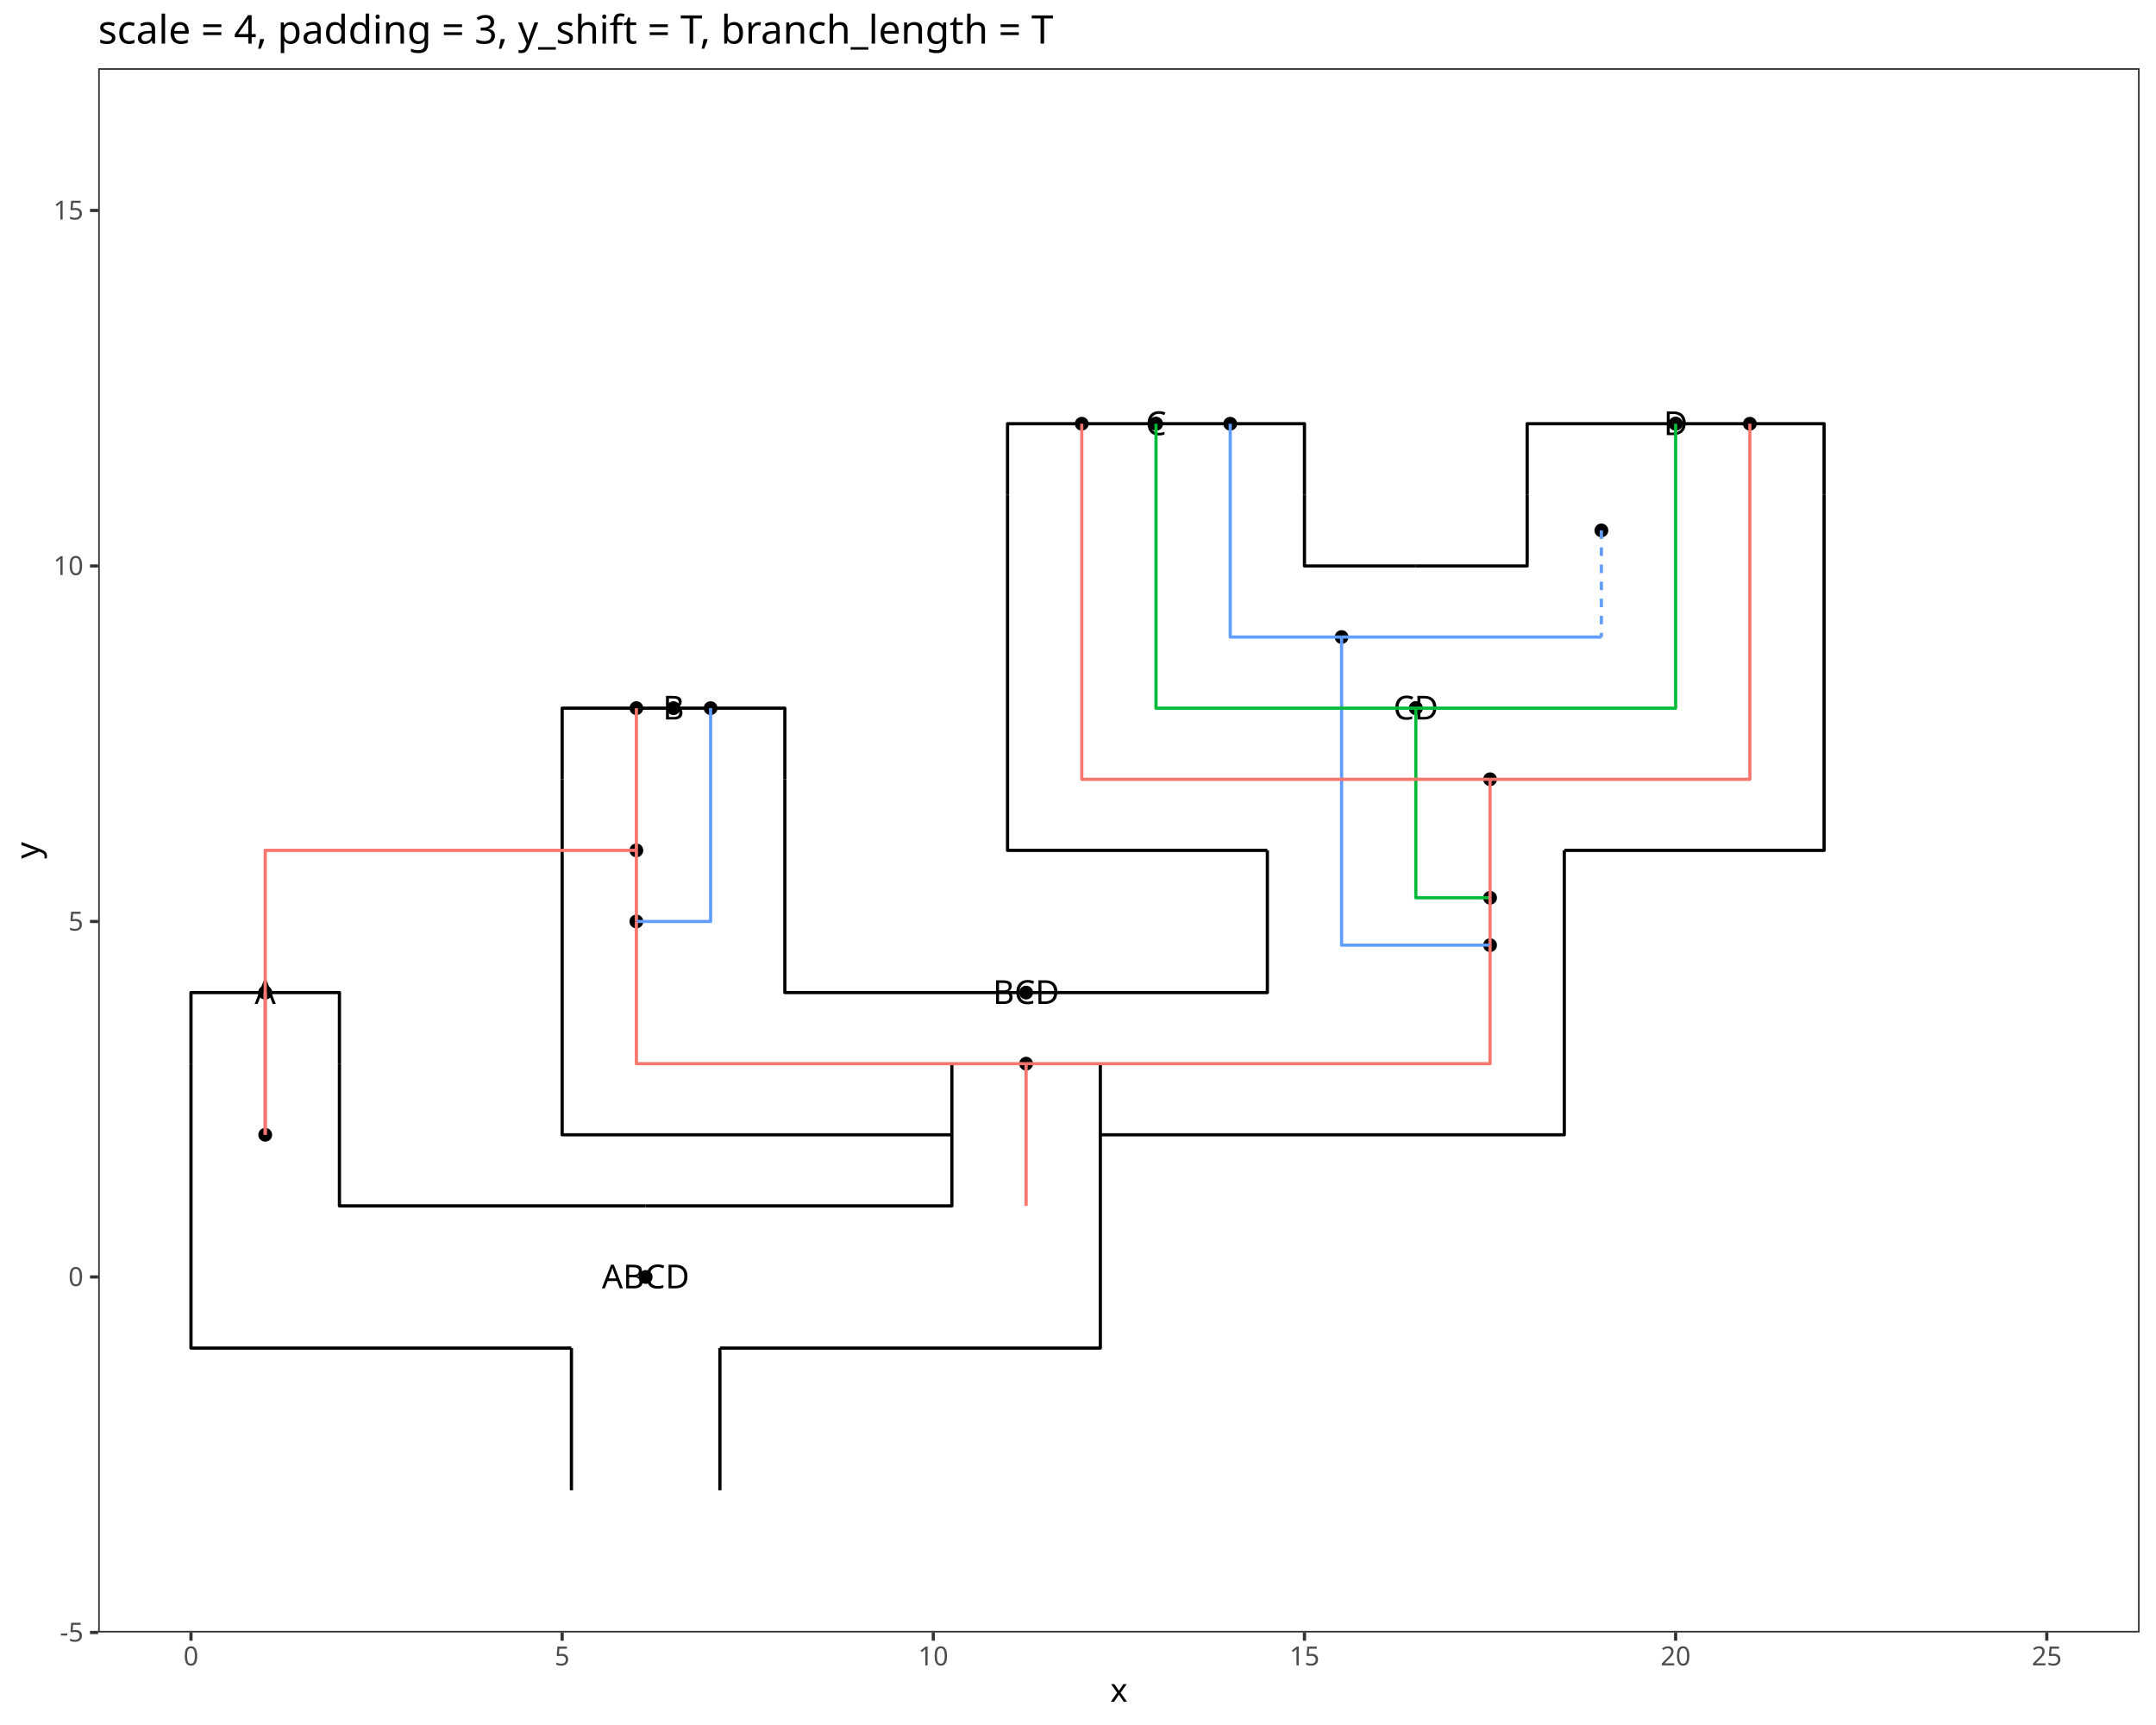
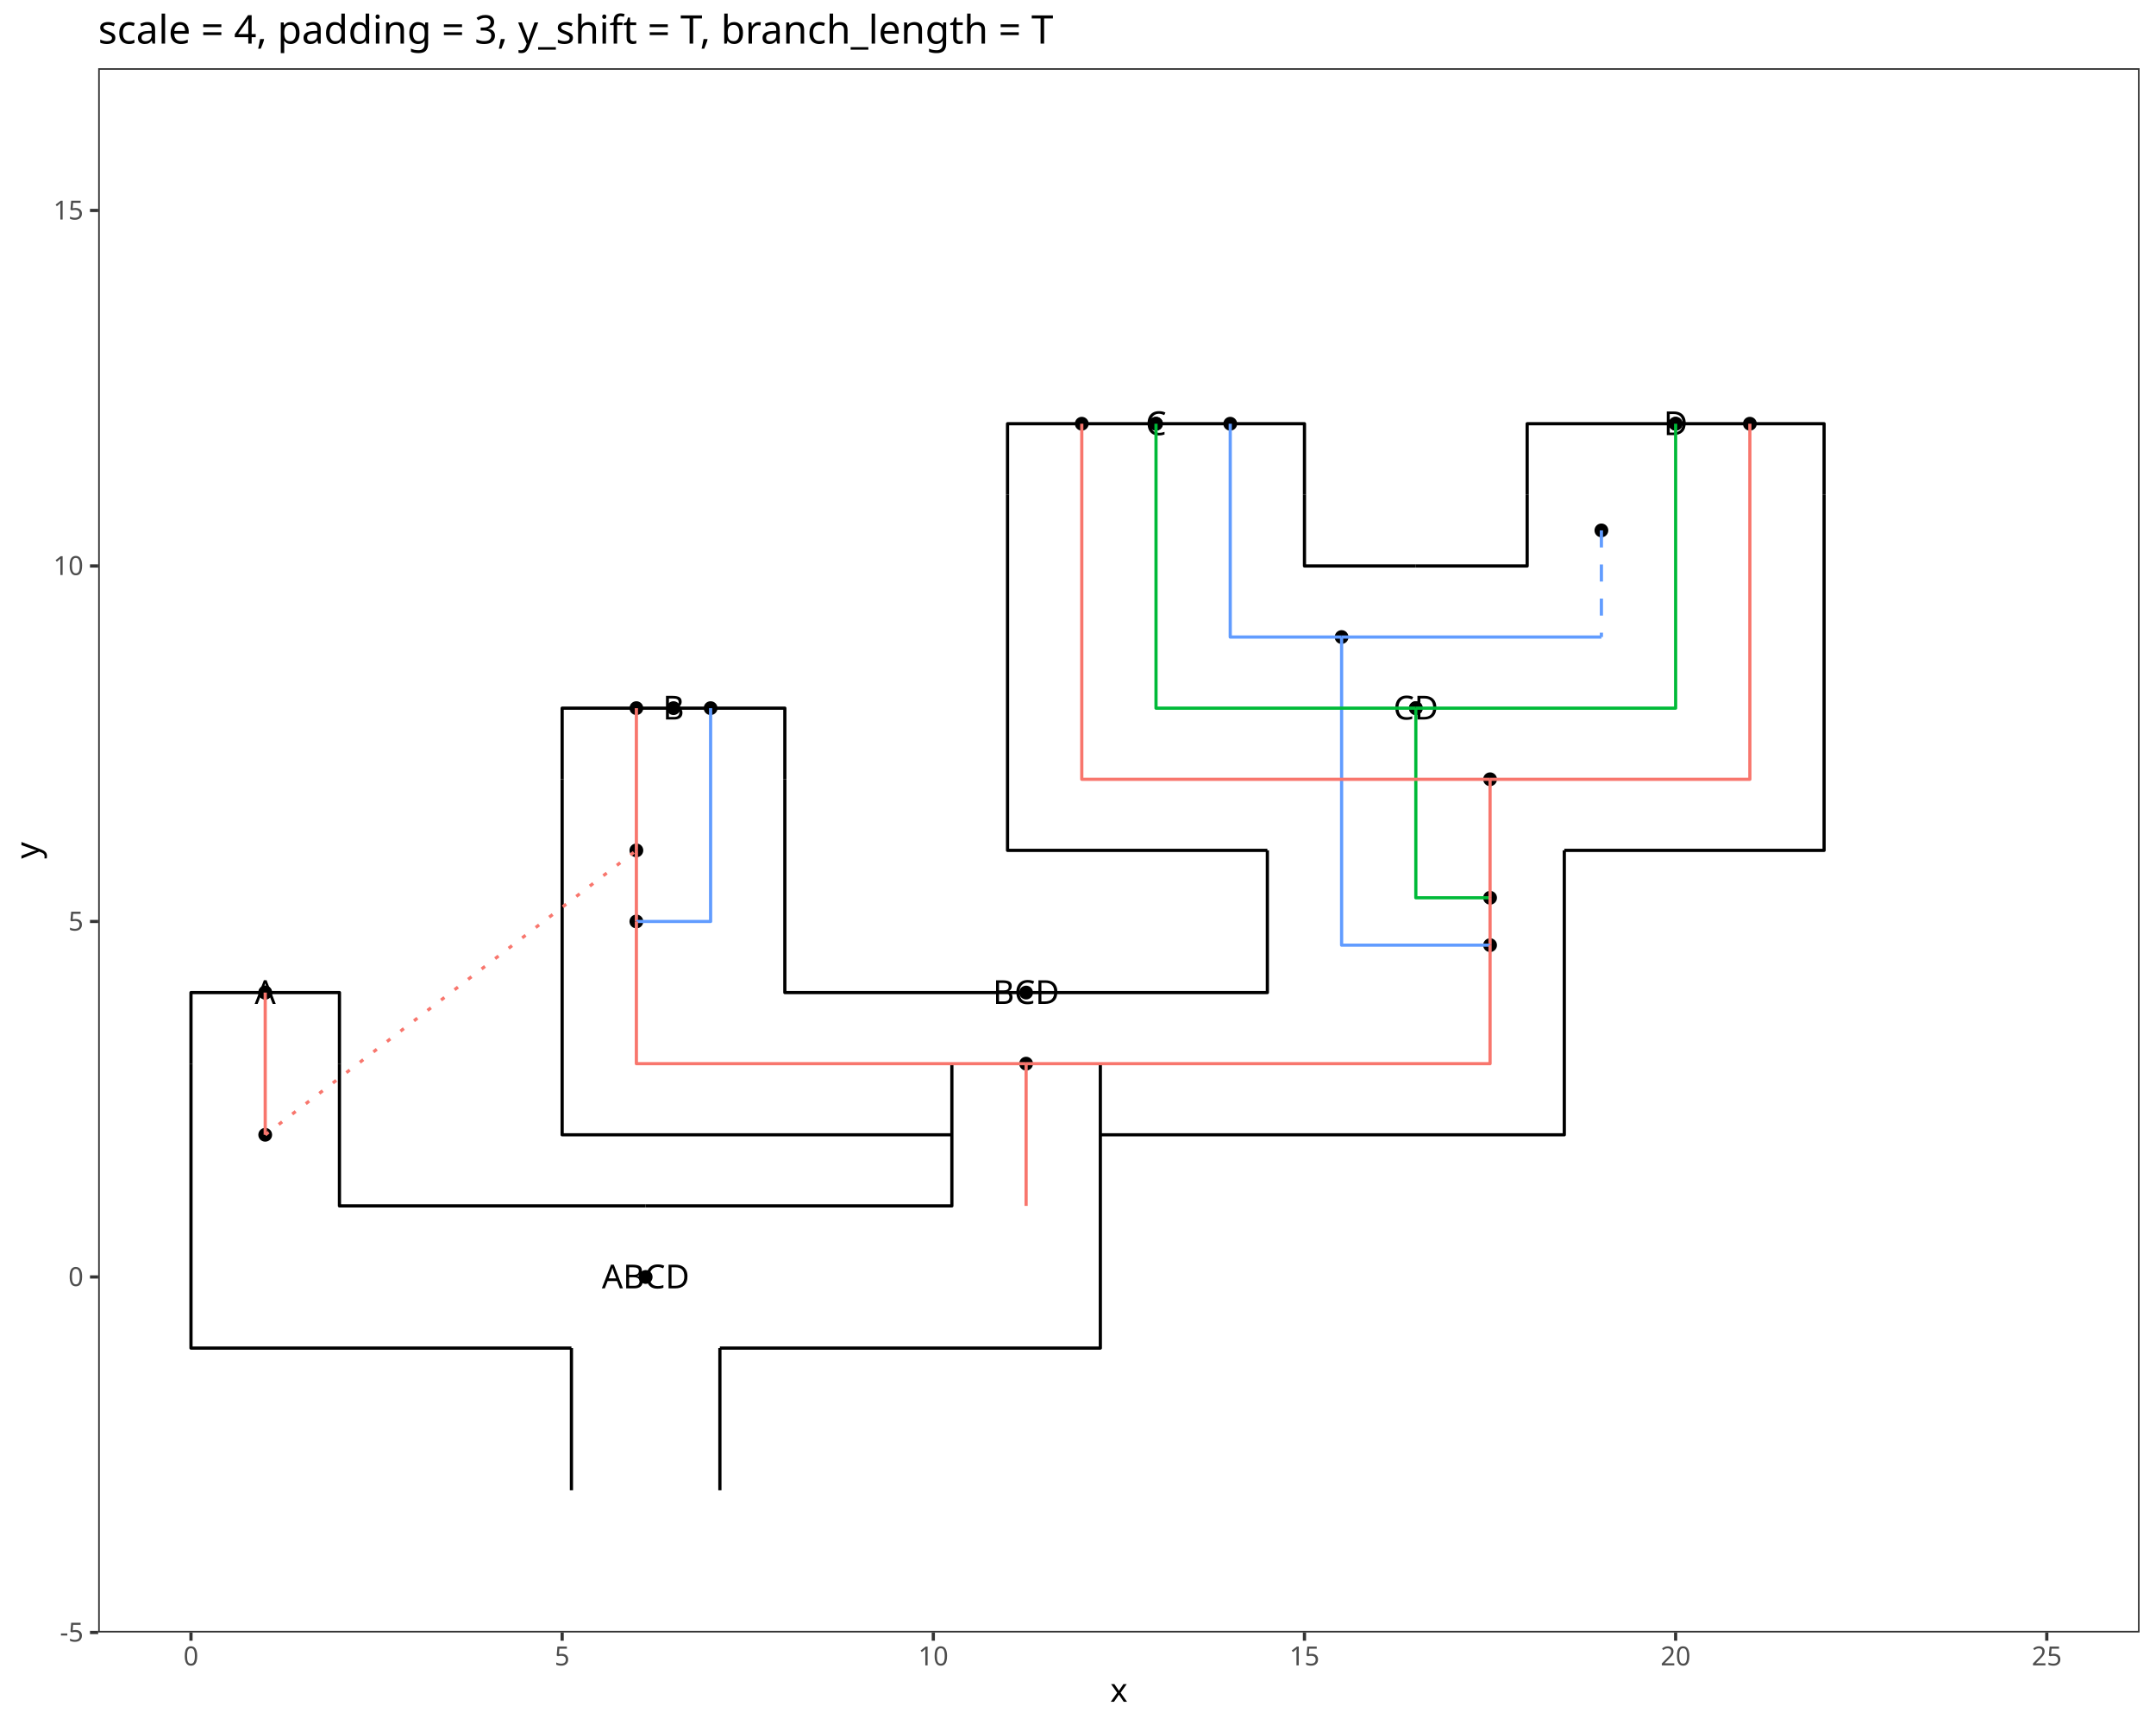
<svg xmlns="http://www.w3.org/2000/svg" class="svglite" data-engine-version="2.0" width="720.00pt" height="576.00pt" viewBox="0 0 720.00 576.00">
  <defs>
    <style type="text/css">
    .svglite line, .svglite polyline, .svglite polygon, .svglite path, .svglite rect, .svglite circle {
      fill: none;
      stroke: #000000;
      stroke-linecap: round;
      stroke-linejoin: round;
      stroke-miterlimit: 10.00;
    }
  </style>
  </defs>
  <rect width="100%" height="100%" style="stroke: none; fill: #FFFFFF;" />
  <defs>
    <clipPath id="cpMC4wMHw3MjAuMDB8MC4wMHw1NzYuMDA=">
      <rect x="0.00" y="0.00" width="720.00" height="576.00" />
    </clipPath>
  </defs>
  <g clip-path="url(#cpMC4wMHw3MjAuMDB8MC4wMHw1NzYuMDA=)">
    <rect x="0.00" y="0.00" width="720.00" height="576.00" style="stroke-width: 1.07; stroke: #FFFFFF; fill: #FFFFFF;" />
  </g>
  <defs>
    <clipPath id="cpMzIuNzl8NzE0LjUyfDIyLjc4fDU0NS4xMQ==">
      <rect x="32.79" y="22.78" width="681.73" height="522.33" />
    </clipPath>
  </defs>
  <g clip-path="url(#cpMzIuNzl8NzE0LjUyfDIyLjc4fDU0NS4xMQ==)">
    <rect x="32.79" y="22.78" width="681.73" height="522.33" style="stroke-width: 1.07; stroke: none; fill: #FFFFFF;" />
    <polyline points="63.78,355.17 63.78,331.43 113.36,331.43 113.36,355.17 " style="stroke-width: 1.07; stroke-linecap: butt;" />
    <polyline points="113.36,355.17 113.36,402.66 215.62,402.66 " style="stroke-width: 1.07; stroke-linecap: butt;" />
    <polyline points="215.62,402.66 317.88,402.66 317.88,355.17 " style="stroke-width: 1.07; stroke-linecap: butt;" />
    <polyline points="63.78,355.17 63.78,450.14 190.83,450.14 " style="stroke-width: 1.07; stroke-linecap: butt;" />
    <polyline points="240.41,450.14 367.46,450.14 367.46,355.17 " style="stroke-width: 1.07; stroke-linecap: butt;" />
    <polyline points="190.83,450.14 190.83,497.63 " style="stroke-width: 1.07; stroke-linecap: butt;" />
    <polyline points="240.41,450.14 240.41,497.63 " style="stroke-width: 1.07; stroke-linecap: butt;" />
    <polyline points="187.73,260.21 187.73,236.46 262.10,236.46 262.10,260.21 " style="stroke-width: 1.07; stroke-linecap: butt;" />
    <polyline points="262.10,260.21 262.10,331.43 342.67,331.43 " style="stroke-width: 1.07; stroke-linecap: butt;" />
    <polyline points="342.67,331.43 423.24,331.43 423.24,283.95 " style="stroke-width: 1.07; stroke-linecap: butt;" />
    <polyline points="187.73,260.21 187.73,378.92 317.88,378.92 " style="stroke-width: 1.07; stroke-linecap: butt;" />
    <polyline points="367.46,378.92 522.40,378.92 522.40,283.95 " style="stroke-width: 1.07; stroke-linecap: butt;" />
    <polyline points="336.47,165.24 336.47,141.49 435.63,141.49 435.63,165.24 " style="stroke-width: 1.07; stroke-linecap: butt;" />
    <polyline points="435.63,165.24 435.63,188.98 472.82,188.98 " style="stroke-width: 1.07; stroke-linecap: butt;" />
    <polyline points="472.82,188.98 510.00,188.98 510.00,165.24 " style="stroke-width: 1.07; stroke-linecap: butt;" />
    <polyline points="336.47,165.24 336.47,283.95 423.24,283.95 " style="stroke-width: 1.07; stroke-linecap: butt;" />
    <polyline points="522.40,283.95 609.16,283.95 609.16,165.24 " style="stroke-width: 1.07; stroke-linecap: butt;" />
    <polyline points="510.00,165.24 510.00,141.49 609.16,141.49 609.16,165.24 " style="stroke-width: 1.07; stroke-linecap: butt;" />
    <circle cx="215.62" cy="426.40" r="1.95" style="stroke-width: 0.71; fill: #000000;" />
    <circle cx="88.57" cy="331.43" r="1.95" style="stroke-width: 0.71; fill: #000000;" />
    <circle cx="342.67" cy="331.43" r="1.95" style="stroke-width: 0.71; fill: #000000;" />
    <circle cx="224.92" cy="236.46" r="1.95" style="stroke-width: 0.71; fill: #000000;" />
    <circle cx="472.82" cy="236.46" r="1.95" style="stroke-width: 0.71; fill: #000000;" />
    <circle cx="386.05" cy="141.49" r="1.95" style="stroke-width: 0.71; fill: #000000;" />
    <circle cx="559.58" cy="141.49" r="1.95" style="stroke-width: 0.71; fill: #000000;" />
    <text x="215.62" y="430.20" text-anchor="middle" style="font-size: 11.04px; font-family: sans;" textLength="30.68px" lengthAdjust="spacingAndGlyphs">ABCD</text>
    <text x="88.57" y="335.23" text-anchor="middle" style="font-size: 11.04px; font-family: sans;" textLength="7.37px" lengthAdjust="spacingAndGlyphs">A</text>
    <text x="342.67" y="335.23" text-anchor="middle" style="font-size: 11.04px; font-family: sans;" textLength="23.32px" lengthAdjust="spacingAndGlyphs">BCD</text>
    <text x="224.92" y="240.26" text-anchor="middle" style="font-size: 11.04px; font-family: sans;" textLength="7.37px" lengthAdjust="spacingAndGlyphs">B</text>
    <text x="472.82" y="240.26" text-anchor="middle" style="font-size: 11.04px; font-family: sans;" textLength="15.95px" lengthAdjust="spacingAndGlyphs">CD</text>
    <text x="386.05" y="145.29" text-anchor="middle" style="font-size: 11.04px; font-family: sans;" textLength="7.98px" lengthAdjust="spacingAndGlyphs">C</text>
    <text x="559.58" y="145.29" text-anchor="middle" style="font-size: 11.04px; font-family: sans;" textLength="7.98px" lengthAdjust="spacingAndGlyphs">D</text>
    <circle cx="342.67" cy="355.17" r="1.95" style="stroke-width: 0.71; fill: #000000;" />
    <circle cx="212.52" cy="307.69" r="1.95" style="stroke-width: 0.71; fill: #000000;" />
    <circle cx="212.52" cy="283.95" r="1.95" style="stroke-width: 0.71; fill: #000000;" />
    <circle cx="88.57" cy="378.92" r="1.95" style="stroke-width: 0.71; fill: #000000;" />
    <circle cx="88.57" cy="331.43" r="1.95" style="stroke-width: 0.71; fill: #000000;" />
    <circle cx="212.52" cy="236.46" r="1.95" style="stroke-width: 0.71; fill: #000000;" />
    <circle cx="237.31" cy="236.46" r="1.95" style="stroke-width: 0.71; fill: #000000;" />
    <circle cx="497.61" cy="315.60" r="1.95" style="stroke-width: 0.71; fill: #000000;" />
    <circle cx="497.61" cy="299.78" r="1.95" style="stroke-width: 0.71; fill: #000000;" />
    <circle cx="497.61" cy="260.21" r="1.95" style="stroke-width: 0.71; fill: #000000;" />
    <circle cx="361.26" cy="141.49" r="1.95" style="stroke-width: 0.71; fill: #000000;" />
    <circle cx="584.37" cy="141.49" r="1.95" style="stroke-width: 0.71; fill: #000000;" />
    <circle cx="472.82" cy="236.46" r="1.95" style="stroke-width: 0.71; fill: #000000;" />
    <circle cx="386.05" cy="141.49" r="1.95" style="stroke-width: 0.71; fill: #000000;" />
    <circle cx="559.58" cy="141.49" r="1.95" style="stroke-width: 0.71; fill: #000000;" />
    <circle cx="448.03" cy="212.72" r="1.95" style="stroke-width: 0.71; fill: #000000;" />
    <circle cx="410.84" cy="141.49" r="1.95" style="stroke-width: 0.71; fill: #000000;" />
    <circle cx="534.79" cy="177.11" r="1.95" style="stroke-width: 0.71; fill: #000000;" />
    <polyline points="472.82,236.46 559.58,236.46 559.58,141.49 " style="stroke-width: 1.07; stroke: #00BA38; stroke-linecap: butt;" />
    <polyline points="472.82,236.46 472.82,299.78 497.61,299.78 " style="stroke-width: 1.07; stroke: #00BA38; stroke-linecap: butt;" />
-     <polyline points="497.61,315.60 497.61,315.60 497.61,299.78 " style="stroke-width: 1.07; stroke: #F8766D; stroke-linecap: butt;" />
+     <polyline points="497.61,299.78 497.61,315.60 497.61,315.60 " style="stroke-width: 1.07; stroke: #F8766D; stroke-linecap: butt;" />
    <polyline points="410.84,141.49 410.84,212.72 448.03,212.72 " style="stroke-width: 1.07; stroke: #619CFF; stroke-linecap: butt;" />
    <polyline points="448.03,212.72 534.79,212.72 " style="stroke-width: 1.07; stroke: #619CFF; stroke-linecap: butt;" />
-     <polyline points="534.79,177.11 534.79,212.72 " style="stroke-width: 1.07; stroke: #619CFF; stroke-dasharray: 2.85,2.85; stroke-linecap: butt;" />
+     <polyline points="534.79,177.11 534.79,212.72 " style="stroke-width: 1.07; stroke: #619CFF; stroke-dasharray: 5.69,5.69; stroke-linecap: butt;" />
    <polyline points="448.03,212.72 448.03,315.60 497.61,315.60 " style="stroke-width: 1.07; stroke: #619CFF; stroke-linecap: butt;" />
    <polyline points="342.67,355.17 497.61,355.17 497.61,315.60 " style="stroke-width: 1.07; stroke: #F8766D; stroke-linecap: butt;" />
    <polyline points="342.67,355.17 342.67,402.66 " style="stroke-width: 1.07; stroke: #F8766D; stroke-linecap: butt;" />
-     <polyline points="88.57,378.92 88.57,378.92 88.57,331.43 " style="stroke-width: 1.07; stroke: #F8766D; stroke-linecap: butt;" />
-     <polyline points="88.57,378.92 88.57,283.95 212.52,283.95 " style="stroke-width: 1.07; stroke: #F8766D; stroke-linecap: butt;" />
-     <polyline points="212.52,283.95 212.52,283.95 212.52,236.46 " style="stroke-width: 1.07; stroke: #F8766D; stroke-linecap: butt;" />
-     <polyline points="212.52,307.69 212.52,307.69 212.52,283.95 " style="stroke-width: 1.07; stroke: #F8766D; stroke-linecap: butt;" />
+     <polyline points="88.57,331.43 88.57,378.92 88.57,378.92 " style="stroke-width: 1.07; stroke: #F8766D; stroke-linecap: butt;" />
+     <polyline points="88.57,378.92 212.52,283.95 " style="stroke-width: 1.07; stroke: #F8766D; stroke-dasharray: 1.42,4.27; stroke-linecap: butt;" />
+     <polyline points="212.52,236.46 212.52,283.95 212.52,283.95 " style="stroke-width: 1.07; stroke: #F8766D; stroke-linecap: butt;" />
+     <polyline points="212.52,283.95 212.52,307.69 212.52,307.69 " style="stroke-width: 1.07; stroke: #F8766D; stroke-linecap: butt;" />
    <polyline points="212.52,307.69 237.31,307.69 237.31,236.46 " style="stroke-width: 1.07; stroke: #619CFF; stroke-linecap: butt;" />
    <polyline points="212.52,307.69 212.52,355.17 342.67,355.17 " style="stroke-width: 1.07; stroke: #F8766D; stroke-linecap: butt;" />
    <polyline points="361.26,141.49 361.26,260.21 497.61,260.21 " style="stroke-width: 1.07; stroke: #F8766D; stroke-linecap: butt;" />
    <polyline points="497.61,260.21 584.37,260.21 584.37,141.49 " style="stroke-width: 1.07; stroke: #F8766D; stroke-linecap: butt;" />
-     <polyline points="497.61,299.78 497.61,299.78 497.61,260.21 " style="stroke-width: 1.07; stroke: #F8766D; stroke-linecap: butt;" />
+     <polyline points="497.61,260.21 497.61,299.78 497.61,299.78 " style="stroke-width: 1.07; stroke: #F8766D; stroke-linecap: butt;" />
    <polyline points="386.05,141.49 386.05,236.46 472.82,236.46 " style="stroke-width: 1.07; stroke: #00BA38; stroke-linecap: butt;" />
    <circle cx="683.53" cy="46.53" r="1.95" style="stroke-width: 0.71; stroke: none;" />
    <circle cx="215.62" cy="521.37" r="1.95" style="stroke-width: 0.71; stroke: none;" />
    <rect x="32.79" y="22.78" width="681.73" height="522.33" style="stroke-width: 1.07; stroke: #333333;" />
  </g>
  <g clip-path="url(#cpMC4wMHw3MjAuMDB8MC4wMHw1NzYuMDA=)">
    <text x="27.86" y="548.14" text-anchor="end" style="font-size: 8.80px; fill: #4D4D4D; font-family: sans;" textLength="7.82px" lengthAdjust="spacingAndGlyphs">-5</text>
    <text x="27.86" y="429.43" text-anchor="end" style="font-size: 8.80px; fill: #4D4D4D; font-family: sans;" textLength="4.89px" lengthAdjust="spacingAndGlyphs">0</text>
    <text x="27.86" y="310.72" text-anchor="end" style="font-size: 8.80px; fill: #4D4D4D; font-family: sans;" textLength="4.89px" lengthAdjust="spacingAndGlyphs">5</text>
    <text x="27.86" y="192.01" text-anchor="end" style="font-size: 8.80px; fill: #4D4D4D; font-family: sans;" textLength="9.79px" lengthAdjust="spacingAndGlyphs">10</text>
    <text x="27.86" y="73.30" text-anchor="end" style="font-size: 8.80px; fill: #4D4D4D; font-family: sans;" textLength="9.79px" lengthAdjust="spacingAndGlyphs">15</text>
    <polyline points="30.05,545.11 32.79,545.11 " style="stroke-width: 1.07; stroke: #333333; stroke-linecap: butt;" />
    <polyline points="30.05,426.40 32.79,426.40 " style="stroke-width: 1.07; stroke: #333333; stroke-linecap: butt;" />
    <polyline points="30.05,307.69 32.79,307.69 " style="stroke-width: 1.07; stroke: #333333; stroke-linecap: butt;" />
    <polyline points="30.05,188.98 32.79,188.98 " style="stroke-width: 1.07; stroke: #333333; stroke-linecap: butt;" />
    <polyline points="30.05,70.27 32.79,70.27 " style="stroke-width: 1.07; stroke: #333333; stroke-linecap: butt;" />
    <polyline points="63.78,547.85 63.78,545.11 " style="stroke-width: 1.07; stroke: #333333; stroke-linecap: butt;" />
    <polyline points="187.73,547.85 187.73,545.11 " style="stroke-width: 1.07; stroke: #333333; stroke-linecap: butt;" />
    <polyline points="311.68,547.85 311.68,545.11 " style="stroke-width: 1.07; stroke: #333333; stroke-linecap: butt;" />
    <polyline points="435.63,547.85 435.63,545.11 " style="stroke-width: 1.07; stroke: #333333; stroke-linecap: butt;" />
    <polyline points="559.58,547.85 559.58,545.11 " style="stroke-width: 1.07; stroke: #333333; stroke-linecap: butt;" />
    <polyline points="683.53,547.85 683.53,545.11 " style="stroke-width: 1.07; stroke: #333333; stroke-linecap: butt;" />
    <text x="63.78" y="556.10" text-anchor="middle" style="font-size: 8.80px; fill: #4D4D4D; font-family: sans;" textLength="4.89px" lengthAdjust="spacingAndGlyphs">0</text>
    <text x="187.73" y="556.10" text-anchor="middle" style="font-size: 8.80px; fill: #4D4D4D; font-family: sans;" textLength="4.89px" lengthAdjust="spacingAndGlyphs">5</text>
    <text x="311.68" y="556.10" text-anchor="middle" style="font-size: 8.80px; fill: #4D4D4D; font-family: sans;" textLength="9.79px" lengthAdjust="spacingAndGlyphs">10</text>
    <text x="435.63" y="556.10" text-anchor="middle" style="font-size: 8.80px; fill: #4D4D4D; font-family: sans;" textLength="9.79px" lengthAdjust="spacingAndGlyphs">15</text>
    <text x="559.58" y="556.10" text-anchor="middle" style="font-size: 8.80px; fill: #4D4D4D; font-family: sans;" textLength="9.79px" lengthAdjust="spacingAndGlyphs">20</text>
    <text x="683.53" y="556.10" text-anchor="middle" style="font-size: 8.80px; fill: #4D4D4D; font-family: sans;" textLength="9.79px" lengthAdjust="spacingAndGlyphs">25</text>
    <text x="373.66" y="568.24" text-anchor="middle" style="font-size: 11.00px; font-family: sans;" textLength="5.50px" lengthAdjust="spacingAndGlyphs">x</text>
    <text transform="translate(13.05,283.95) rotate(-90)" text-anchor="middle" style="font-size: 11.00px; font-family: sans;" textLength="5.50px" lengthAdjust="spacingAndGlyphs">y</text>
    <text x="32.79" y="14.56" style="font-size: 13.20px; font-family: sans;" textLength="312.64px" lengthAdjust="spacingAndGlyphs">scale = 4, padding = 3, y_shift = T, branch_length = T</text>
  </g>
</svg>
